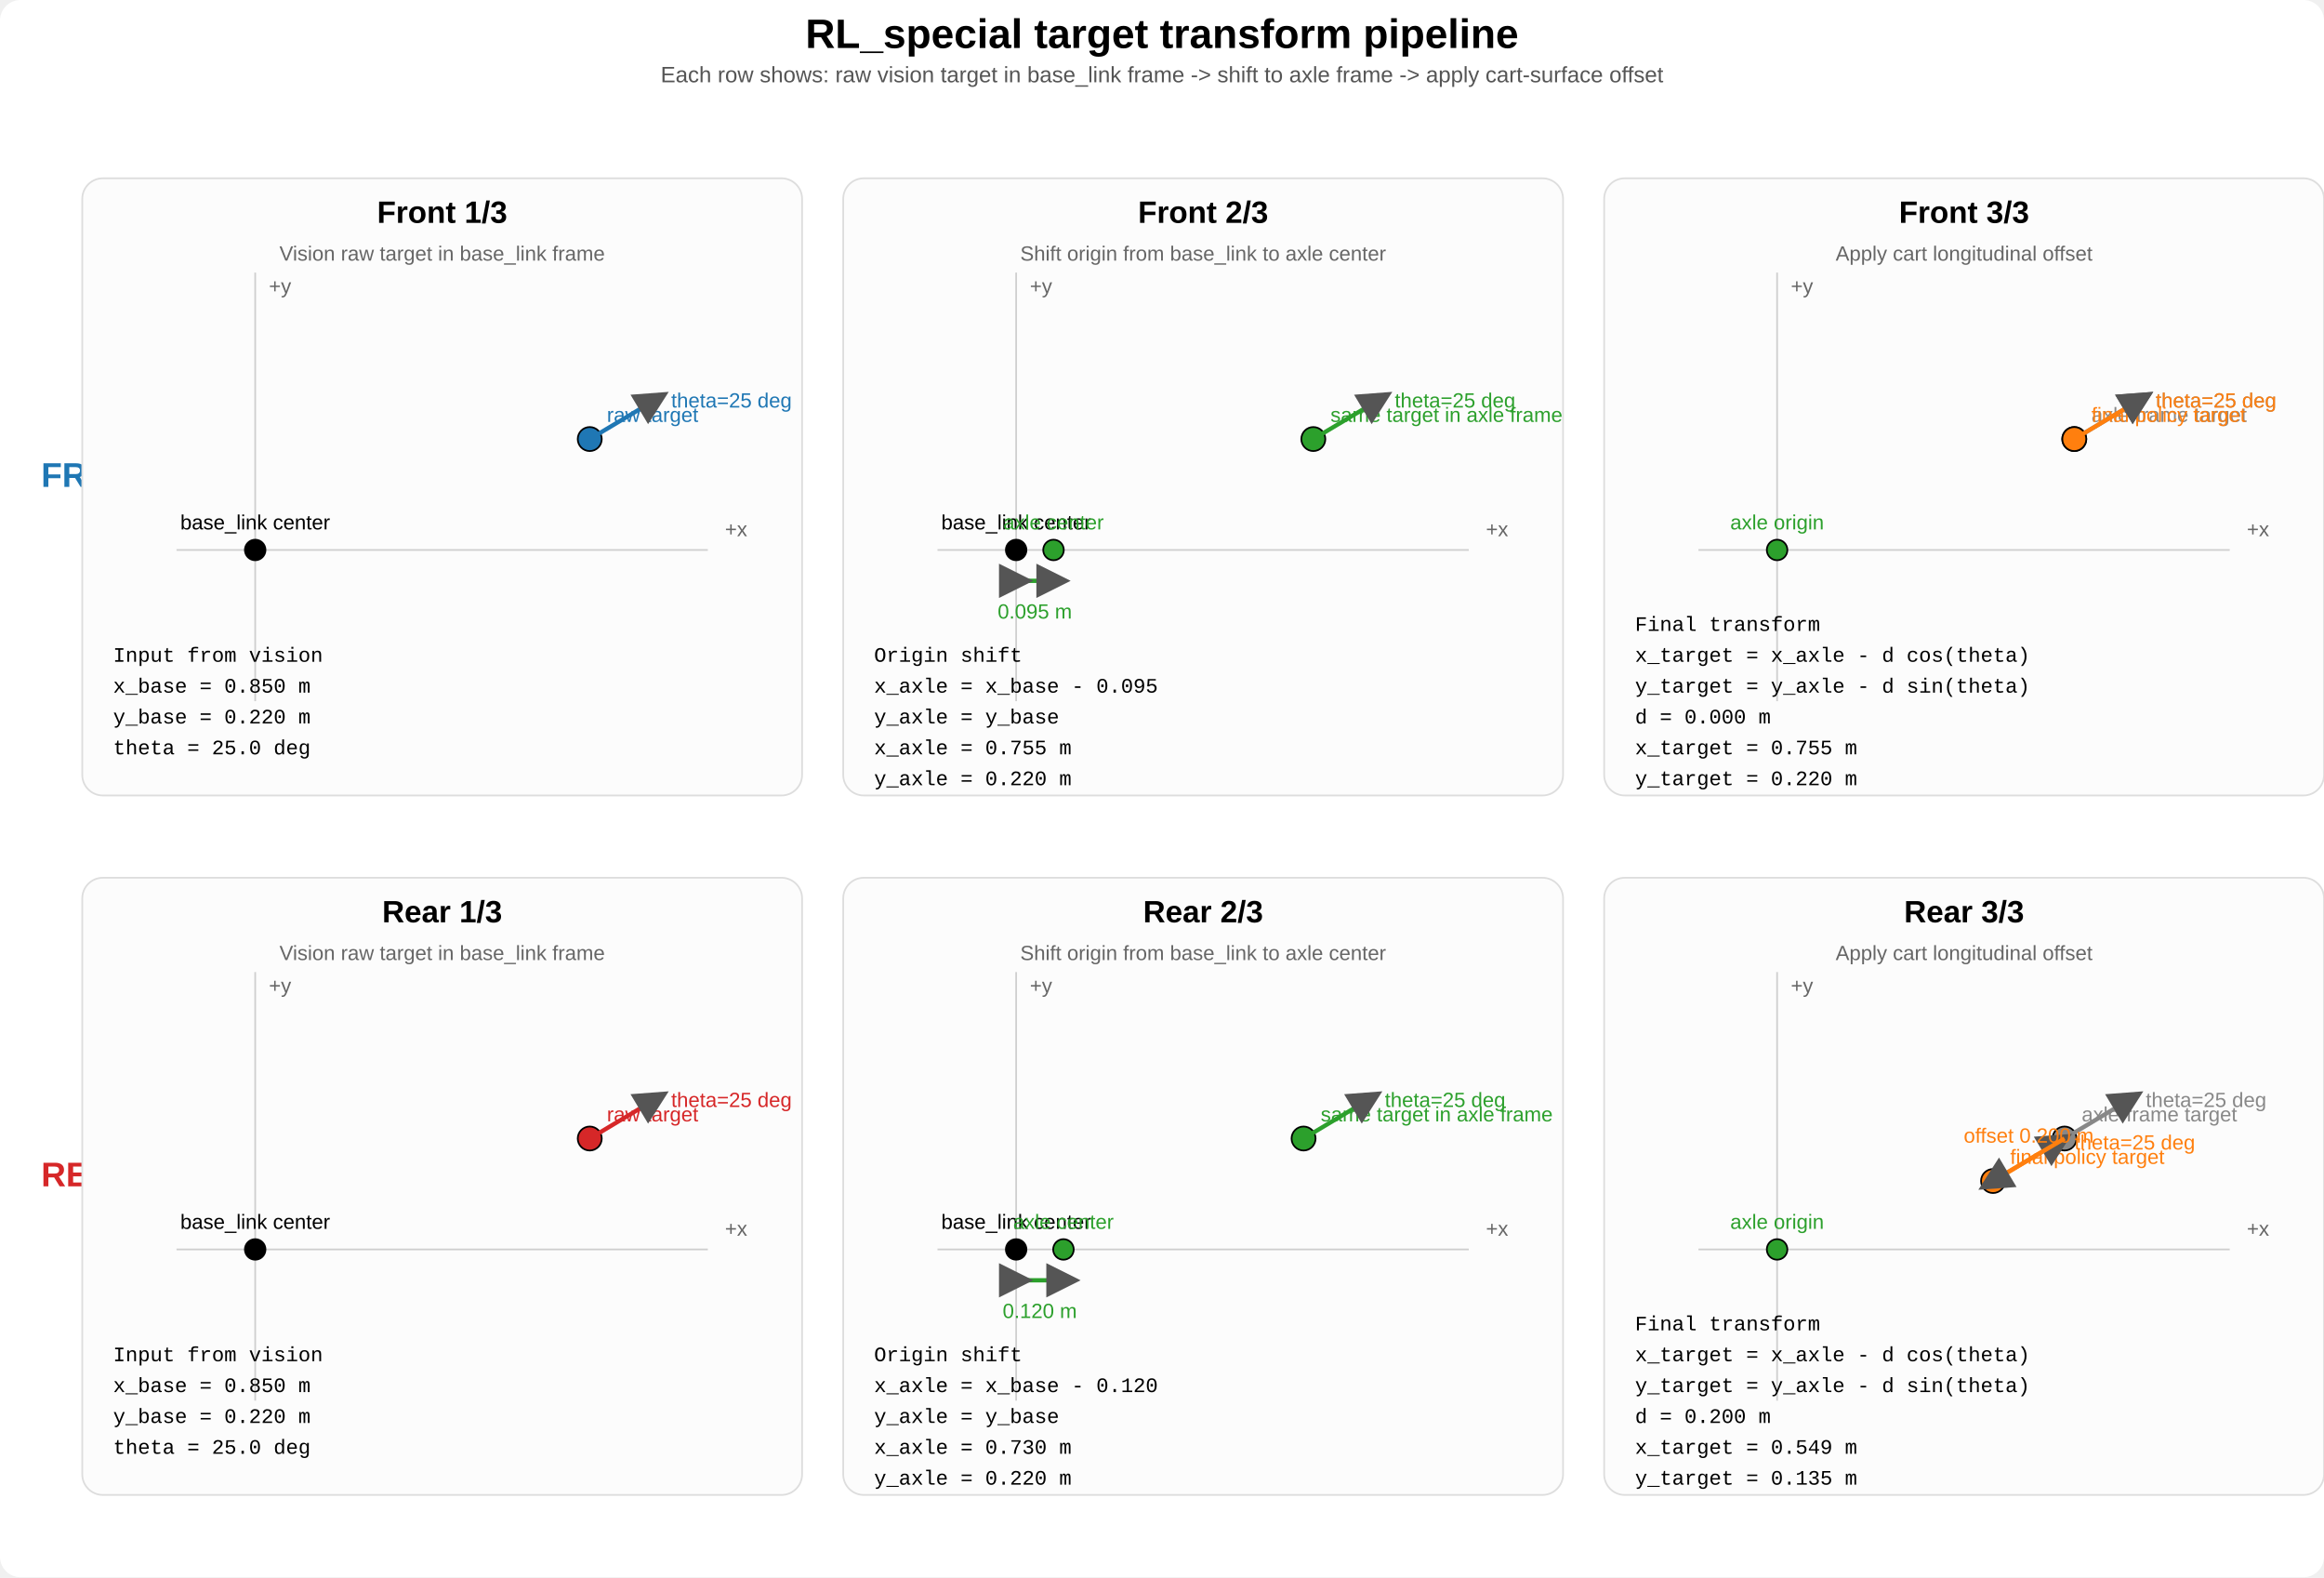
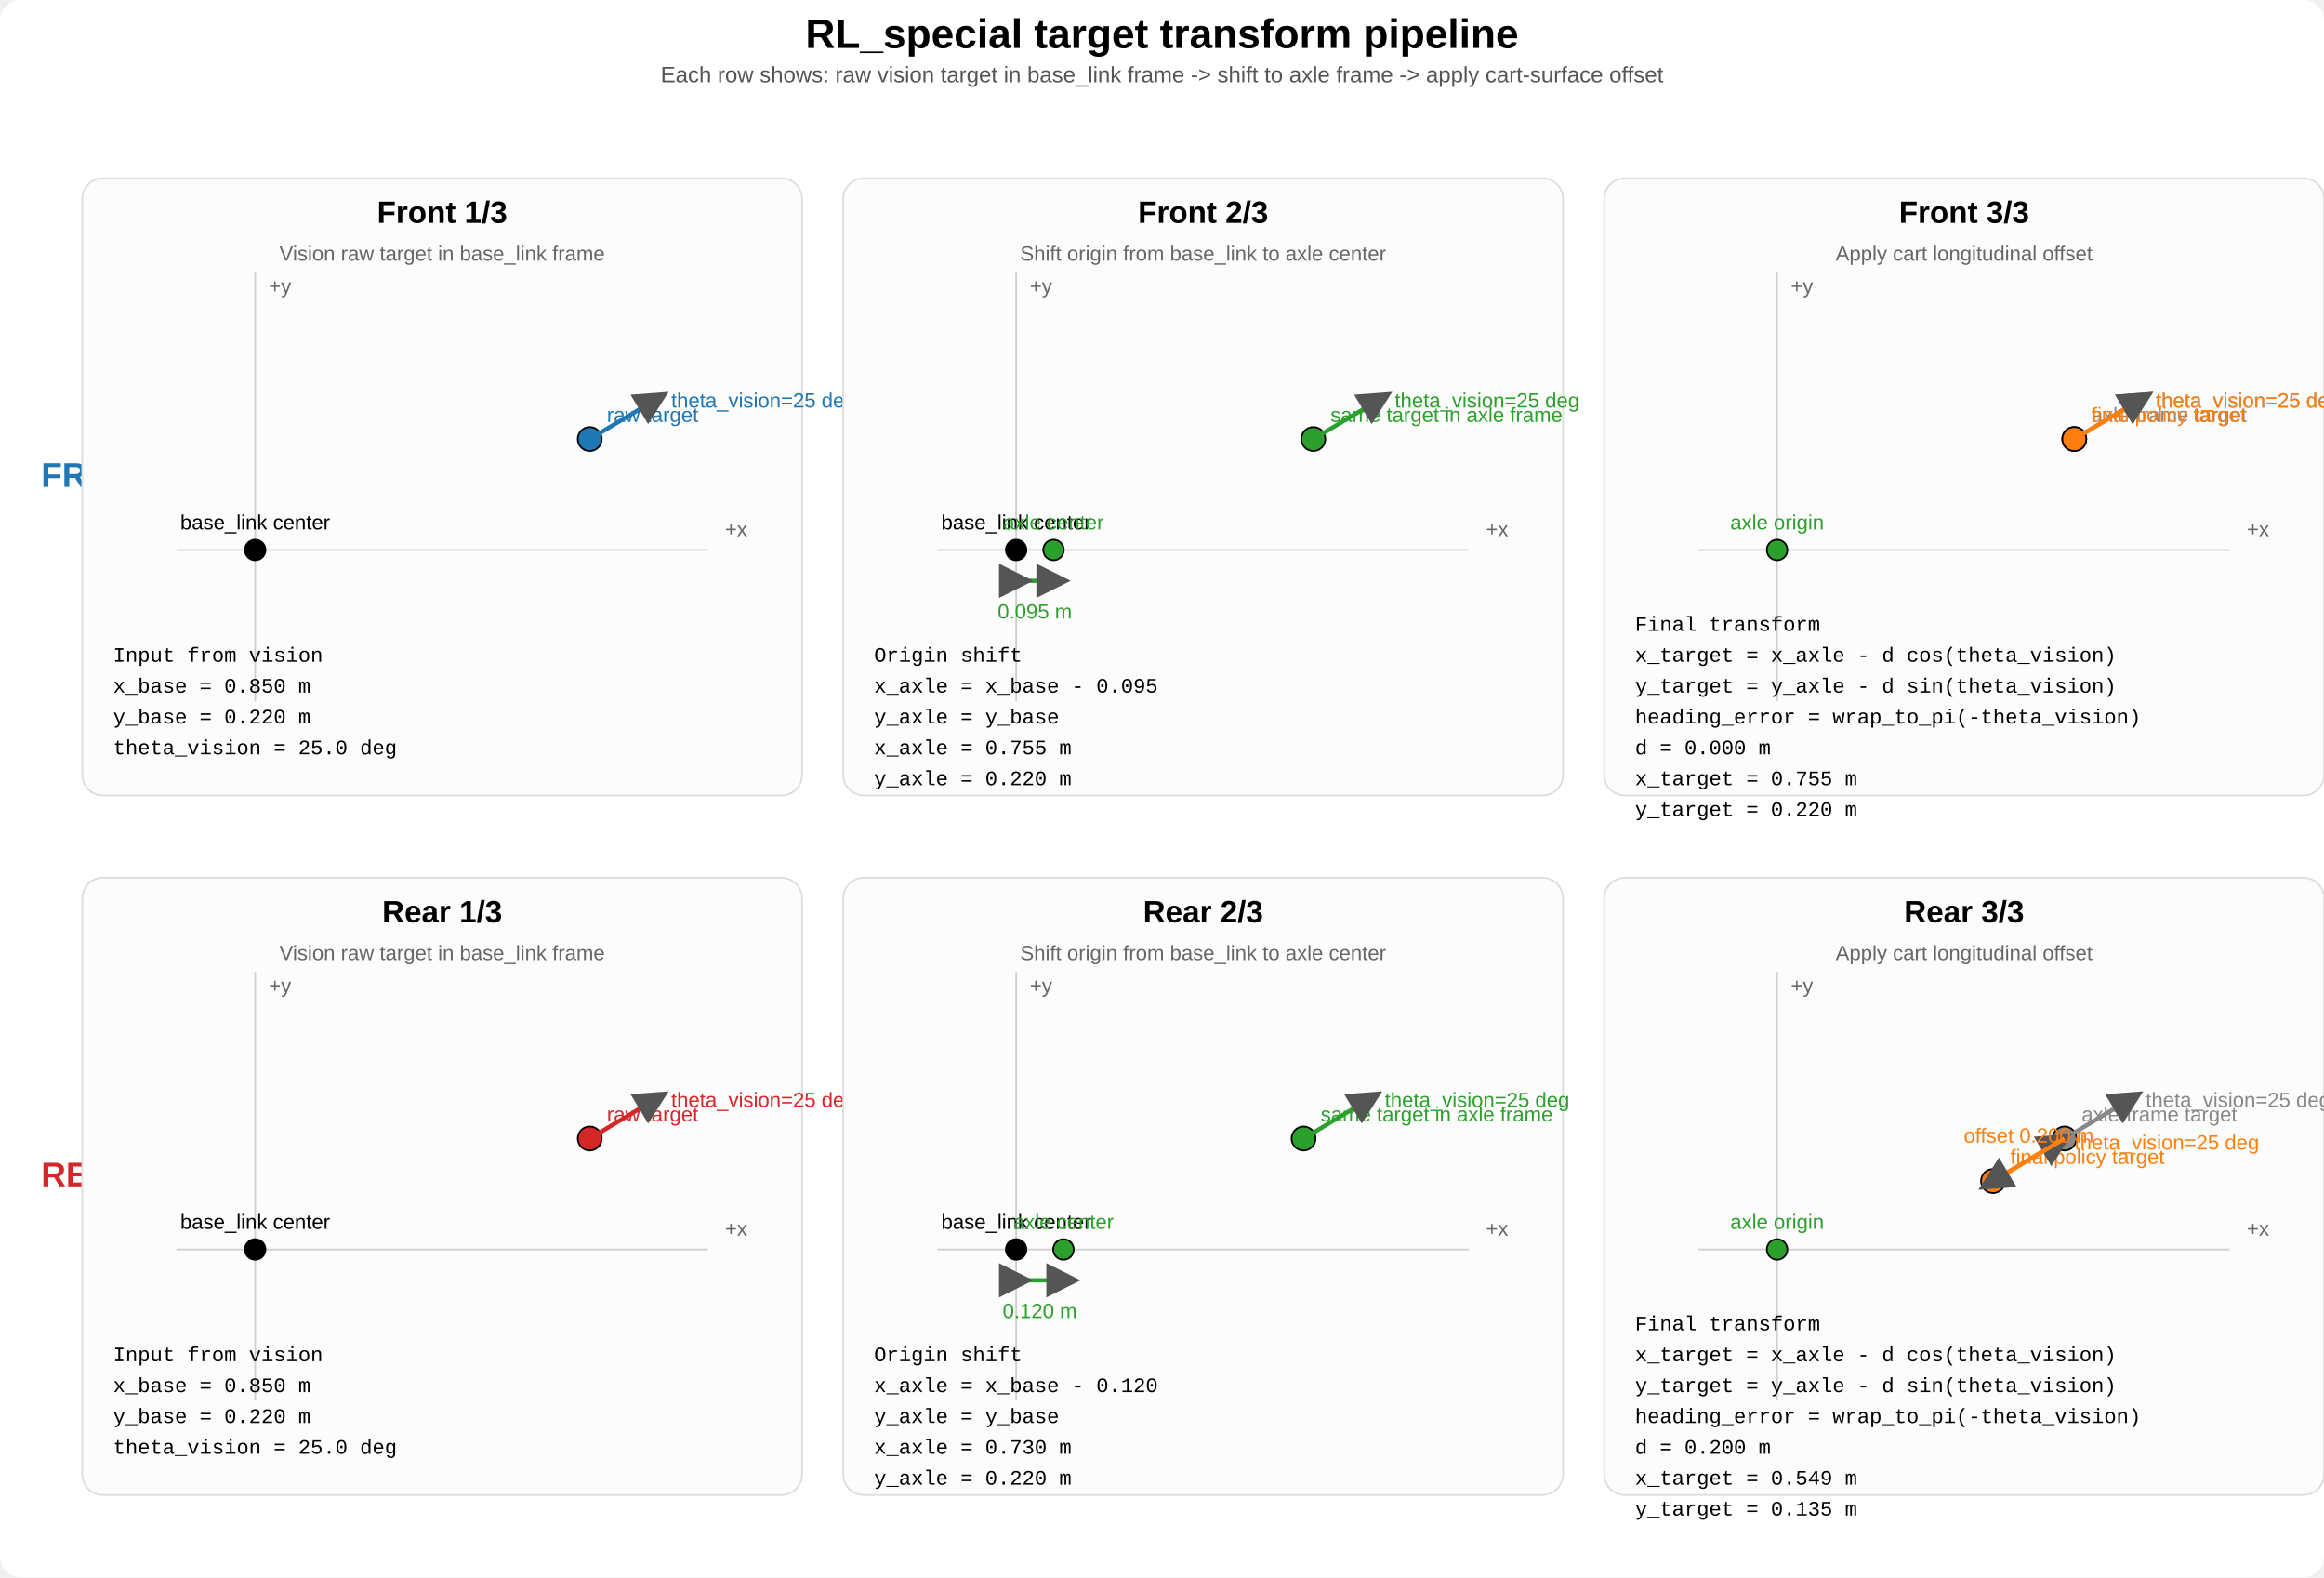
<svg xmlns="http://www.w3.org/2000/svg" width="1356" height="920" viewBox="0 0 1356 920">
  <defs>
    <marker id="arrow" markerWidth="8" markerHeight="8" refX="4" refY="4" orient="auto" markerUnits="strokeWidth">
      <path d="M 0 0 L 8 4 L 0 8 z" fill="#555555" />
    </marker>
  </defs>
  <rect x="0.0" y="0.0" width="1356.0" height="920.0" rx="12" ry="12" fill="#ffffff" stroke="#ffffff" stroke-width="0" />
  <text x="678.0" y="28.0" font-size="24" fill="#000" text-anchor="middle" font-weight="bold" font-family="Arial">RL_special target transform pipeline</text>
  <text x="678.0" y="48.0" font-size="13" fill="#555555" text-anchor="middle" font-weight="normal" font-family="Arial">Each row shows: raw vision target in base_link frame -&gt; shift to axle frame -&gt; apply cart-surface offset</text>
  <text x="24.0" y="284.0" font-size="20" fill="#1f77b4" text-anchor="start" font-weight="bold" font-family="Arial">FRONT</text>
  <rect x="48.0" y="104.0" width="420.0" height="360.0" rx="12" ry="12" fill="#fcfcfc" stroke="#dddddd" stroke-width="1" />
  <text x="258.0" y="130.0" font-size="18" fill="#000" text-anchor="middle" font-weight="bold" font-family="Arial">Front 1/3</text>
  <text x="258.0" y="152.0" font-size="12" fill="#666666" text-anchor="middle" font-weight="normal" font-family="Arial">Vision raw target in base_link frame</text>
  <line x1="103.0" y1="320.8" x2="413.0" y2="320.8" stroke="#cfcfcf" stroke-width="1" fill="none" />
  <line x1="148.9" y1="159.0" x2="148.9" y2="409.0" stroke="#cfcfcf" stroke-width="1" fill="none" />
  <text x="436.0" y="312.8" font-size="12" fill="#666666" text-anchor="end" font-weight="normal" font-family="Arial">+x</text>
  <text x="156.9" y="171.0" font-size="12" fill="#666666" text-anchor="start" font-weight="normal" font-family="Arial">+y</text>
  <circle cx="148.9" cy="320.8" r="6" fill="#000000" stroke="#000" stroke-width="1" />
  <text x="148.9" y="308.8" font-size="12" fill="#000" text-anchor="middle" font-weight="normal" font-family="Arial">base_link center</text>
  <circle cx="344.1" cy="256.1" r="7" fill="#1f77b4" stroke="#000" stroke-width="1" />
  <text x="354.1" y="246.1" font-size="12" fill="#1f77b4" text-anchor="start" font-weight="normal" font-family="Arial">raw target</text>
  <line x1="344.1" y1="256.1" x2="381.6" y2="233.7" stroke="#1f77b4" stroke-width="2.5" fill="none" marker-end="url(#arrow)" />
-   <text x="391.6" y="237.7" font-size="12" fill="#1f77b4" text-anchor="start" font-weight="normal" font-family="Arial">theta=25 deg</text>
+   <text x="391.6" y="237.7" font-size="12" fill="#1f77b4" text-anchor="start" font-weight="normal" font-family="Arial">theta_vision=25 deg</text>
  <text x="66.0" y="386.0" font-size="12" fill="#000" font-family="Courier New" xml:space="preserve">
    <tspan x="66.0" dy="0">Input from vision</tspan>
    <tspan x="66.0" dy="18">x_base = 0.850 m</tspan>
    <tspan x="66.0" dy="18">y_base = 0.220 m</tspan>
-     <tspan x="66.0" dy="18">theta = 25.0 deg</tspan>
+     <tspan x="66.0" dy="18">theta_vision = 25.0 deg</tspan>
  </text>
  <rect x="492.0" y="104.0" width="420.0" height="360.0" rx="12" ry="12" fill="#fcfcfc" stroke="#dddddd" stroke-width="1" />
  <text x="702.0" y="130.0" font-size="18" fill="#000" text-anchor="middle" font-weight="bold" font-family="Arial">Front 2/3</text>
  <text x="702.0" y="152.0" font-size="12" fill="#666666" text-anchor="middle" font-weight="normal" font-family="Arial">Shift origin from base_link to axle center</text>
  <line x1="547.0" y1="320.8" x2="857.0" y2="320.8" stroke="#cfcfcf" stroke-width="1" fill="none" />
  <line x1="592.9" y1="159.0" x2="592.9" y2="409.0" stroke="#cfcfcf" stroke-width="1" fill="none" />
  <text x="880.0" y="312.8" font-size="12" fill="#666666" text-anchor="end" font-weight="normal" font-family="Arial">+x</text>
  <text x="600.9" y="171.0" font-size="12" fill="#666666" text-anchor="start" font-weight="normal" font-family="Arial">+y</text>
  <circle cx="592.9" cy="320.8" r="6" fill="#000000" stroke="#000" stroke-width="1" />
  <text x="592.9" y="308.8" font-size="12" fill="#000" text-anchor="middle" font-weight="normal" font-family="Arial">base_link center</text>
  <circle cx="614.7" cy="320.8" r="6" fill="#2ca02c" stroke="#000" stroke-width="1" />
  <text x="614.7" y="308.8" font-size="12" fill="#2ca02c" text-anchor="middle" font-weight="normal" font-family="Arial">axle center</text>
  <line x1="592.9" y1="338.8" x2="614.7" y2="338.8" stroke="#2ca02c" stroke-width="2.5" fill="none" marker-end="url(#arrow)" marker-start="url(#arrow)" />
  <text x="603.8" y="360.8" font-size="12" fill="#2ca02c" text-anchor="middle" font-weight="normal" font-family="Arial">0.095 m</text>
  <circle cx="766.3" cy="256.1" r="7" fill="#2ca02c" stroke="#000" stroke-width="1" />
  <text x="776.3" y="246.1" font-size="12" fill="#2ca02c" text-anchor="start" font-weight="normal" font-family="Arial">same target in axle frame</text>
  <line x1="766.3" y1="256.1" x2="803.8" y2="233.7" stroke="#2ca02c" stroke-width="2.5" fill="none" marker-end="url(#arrow)" />
-   <text x="813.8" y="237.7" font-size="12" fill="#2ca02c" text-anchor="start" font-weight="normal" font-family="Arial">theta=25 deg</text>
+   <text x="813.8" y="237.7" font-size="12" fill="#2ca02c" text-anchor="start" font-weight="normal" font-family="Arial">theta_vision=25 deg</text>
  <text x="510.0" y="386.0" font-size="12" fill="#000" font-family="Courier New" xml:space="preserve">
    <tspan x="510.0" dy="0">Origin shift</tspan>
    <tspan x="510.0" dy="18">x_axle = x_base - 0.095</tspan>
    <tspan x="510.0" dy="18">y_axle = y_base</tspan>
    <tspan x="510.0" dy="18">x_axle = 0.755 m</tspan>
    <tspan x="510.0" dy="18">y_axle = 0.220 m</tspan>
  </text>
  <rect x="936.0" y="104.0" width="420.0" height="360.0" rx="12" ry="12" fill="#fcfcfc" stroke="#dddddd" stroke-width="1" />
  <text x="1146.0" y="130.0" font-size="18" fill="#000" text-anchor="middle" font-weight="bold" font-family="Arial">Front 3/3</text>
  <text x="1146.0" y="152.0" font-size="12" fill="#666666" text-anchor="middle" font-weight="normal" font-family="Arial">Apply cart longitudinal offset</text>
  <line x1="991.0" y1="320.8" x2="1301.0" y2="320.8" stroke="#cfcfcf" stroke-width="1" fill="none" />
  <line x1="1036.9" y1="159.0" x2="1036.9" y2="409.0" stroke="#cfcfcf" stroke-width="1" fill="none" />
  <text x="1324.0" y="312.8" font-size="12" fill="#666666" text-anchor="end" font-weight="normal" font-family="Arial">+x</text>
  <text x="1044.9" y="171.0" font-size="12" fill="#666666" text-anchor="start" font-weight="normal" font-family="Arial">+y</text>
  <circle cx="1036.9" cy="320.8" r="6" fill="#2ca02c" stroke="#000" stroke-width="1" />
  <text x="1036.9" y="308.8" font-size="12" fill="#2ca02c" text-anchor="middle" font-weight="normal" font-family="Arial">axle origin</text>
  <circle cx="1210.3" cy="256.1" r="7" fill="#888888" stroke="#000" stroke-width="1" />
  <text x="1220.3" y="246.1" font-size="12" fill="#888888" text-anchor="start" font-weight="normal" font-family="Arial">axle-frame target</text>
  <line x1="1210.3" y1="256.1" x2="1247.8" y2="233.7" stroke="#888888" stroke-width="2.5" fill="none" marker-end="url(#arrow)" />
-   <text x="1257.8" y="237.7" font-size="12" fill="#888888" text-anchor="start" font-weight="normal" font-family="Arial">theta=25 deg</text>
+   <text x="1257.8" y="237.7" font-size="12" fill="#888888" text-anchor="start" font-weight="normal" font-family="Arial">theta_vision=25 deg</text>
  <circle cx="1210.3" cy="256.1" r="7" fill="#ff7f0e" stroke="#000" stroke-width="1" />
  <text x="1220.3" y="246.1" font-size="12" fill="#ff7f0e" text-anchor="start" font-weight="normal" font-family="Arial">final policy target</text>
  <line x1="1210.3" y1="256.1" x2="1247.8" y2="233.7" stroke="#ff7f0e" stroke-width="2.5" fill="none" marker-end="url(#arrow)" />
-   <text x="1257.8" y="237.7" font-size="12" fill="#ff7f0e" text-anchor="start" font-weight="normal" font-family="Arial">theta=25 deg</text>
+   <text x="1257.8" y="237.7" font-size="12" fill="#ff7f0e" text-anchor="start" font-weight="normal" font-family="Arial">theta_vision=25 deg</text>
  <text x="954.0" y="368.0" font-size="12" fill="#000" font-family="Courier New" xml:space="preserve">
    <tspan x="954.0" dy="0">Final transform</tspan>
-     <tspan x="954.0" dy="18">x_target = x_axle - d cos(theta)</tspan>
-     <tspan x="954.0" dy="18">y_target = y_axle - d sin(theta)</tspan>
+     <tspan x="954.0" dy="18">x_target = x_axle - d cos(theta_vision)</tspan>
+     <tspan x="954.0" dy="18">y_target = y_axle - d sin(theta_vision)</tspan>
+     <tspan x="954.0" dy="18">heading_error = wrap_to_pi(-theta_vision)</tspan>
    <tspan x="954.0" dy="18">d = 0.000 m</tspan>
    <tspan x="954.0" dy="18">x_target = 0.755 m</tspan>
    <tspan x="954.0" dy="18">y_target = 0.220 m</tspan>
  </text>
  <text x="24.0" y="692.0" font-size="20" fill="#d62728" text-anchor="start" font-weight="bold" font-family="Arial">REAR</text>
  <rect x="48.0" y="512.0" width="420.0" height="360.0" rx="12" ry="12" fill="#fcfcfc" stroke="#dddddd" stroke-width="1" />
  <text x="258.0" y="538.0" font-size="18" fill="#000" text-anchor="middle" font-weight="bold" font-family="Arial">Rear 1/3</text>
  <text x="258.0" y="560.0" font-size="12" fill="#666666" text-anchor="middle" font-weight="normal" font-family="Arial">Vision raw target in base_link frame</text>
  <line x1="103.0" y1="728.8" x2="413.0" y2="728.8" stroke="#cfcfcf" stroke-width="1" fill="none" />
  <line x1="148.9" y1="567.0" x2="148.9" y2="817.0" stroke="#cfcfcf" stroke-width="1" fill="none" />
  <text x="436.0" y="720.8" font-size="12" fill="#666666" text-anchor="end" font-weight="normal" font-family="Arial">+x</text>
  <text x="156.9" y="579.0" font-size="12" fill="#666666" text-anchor="start" font-weight="normal" font-family="Arial">+y</text>
  <circle cx="148.9" cy="728.8" r="6" fill="#000000" stroke="#000" stroke-width="1" />
  <text x="148.9" y="716.8" font-size="12" fill="#000" text-anchor="middle" font-weight="normal" font-family="Arial">base_link center</text>
  <circle cx="344.1" cy="664.1" r="7" fill="#d62728" stroke="#000" stroke-width="1" />
  <text x="354.1" y="654.1" font-size="12" fill="#d62728" text-anchor="start" font-weight="normal" font-family="Arial">raw target</text>
  <line x1="344.1" y1="664.1" x2="381.6" y2="641.7" stroke="#d62728" stroke-width="2.5" fill="none" marker-end="url(#arrow)" />
-   <text x="391.6" y="645.7" font-size="12" fill="#d62728" text-anchor="start" font-weight="normal" font-family="Arial">theta=25 deg</text>
+   <text x="391.6" y="645.7" font-size="12" fill="#d62728" text-anchor="start" font-weight="normal" font-family="Arial">theta_vision=25 deg</text>
  <text x="66.0" y="794.0" font-size="12" fill="#000" font-family="Courier New" xml:space="preserve">
    <tspan x="66.0" dy="0">Input from vision</tspan>
    <tspan x="66.0" dy="18">x_base = 0.850 m</tspan>
    <tspan x="66.0" dy="18">y_base = 0.220 m</tspan>
-     <tspan x="66.0" dy="18">theta = 25.0 deg</tspan>
+     <tspan x="66.0" dy="18">theta_vision = 25.0 deg</tspan>
  </text>
  <rect x="492.0" y="512.0" width="420.0" height="360.0" rx="12" ry="12" fill="#fcfcfc" stroke="#dddddd" stroke-width="1" />
  <text x="702.0" y="538.0" font-size="18" fill="#000" text-anchor="middle" font-weight="bold" font-family="Arial">Rear 2/3</text>
  <text x="702.0" y="560.0" font-size="12" fill="#666666" text-anchor="middle" font-weight="normal" font-family="Arial">Shift origin from base_link to axle center</text>
  <line x1="547.0" y1="728.8" x2="857.0" y2="728.8" stroke="#cfcfcf" stroke-width="1" fill="none" />
  <line x1="592.9" y1="567.0" x2="592.9" y2="817.0" stroke="#cfcfcf" stroke-width="1" fill="none" />
  <text x="880.0" y="720.8" font-size="12" fill="#666666" text-anchor="end" font-weight="normal" font-family="Arial">+x</text>
  <text x="600.9" y="579.0" font-size="12" fill="#666666" text-anchor="start" font-weight="normal" font-family="Arial">+y</text>
  <circle cx="592.9" cy="728.8" r="6" fill="#000000" stroke="#000" stroke-width="1" />
  <text x="592.9" y="716.8" font-size="12" fill="#000" text-anchor="middle" font-weight="normal" font-family="Arial">base_link center</text>
  <circle cx="620.5" cy="728.8" r="6" fill="#2ca02c" stroke="#000" stroke-width="1" />
  <text x="620.5" y="716.8" font-size="12" fill="#2ca02c" text-anchor="middle" font-weight="normal" font-family="Arial">axle center</text>
  <line x1="592.9" y1="746.8" x2="620.5" y2="746.8" stroke="#2ca02c" stroke-width="2.5" fill="none" marker-end="url(#arrow)" marker-start="url(#arrow)" />
  <text x="606.7" y="768.8" font-size="12" fill="#2ca02c" text-anchor="middle" font-weight="normal" font-family="Arial">0.120 m</text>
  <circle cx="760.6" cy="664.1" r="7" fill="#2ca02c" stroke="#000" stroke-width="1" />
  <text x="770.6" y="654.1" font-size="12" fill="#2ca02c" text-anchor="start" font-weight="normal" font-family="Arial">same target in axle frame</text>
  <line x1="760.6" y1="664.1" x2="798.0" y2="641.7" stroke="#2ca02c" stroke-width="2.5" fill="none" marker-end="url(#arrow)" />
-   <text x="808.0" y="645.7" font-size="12" fill="#2ca02c" text-anchor="start" font-weight="normal" font-family="Arial">theta=25 deg</text>
+   <text x="808.0" y="645.7" font-size="12" fill="#2ca02c" text-anchor="start" font-weight="normal" font-family="Arial">theta_vision=25 deg</text>
  <text x="510.0" y="794.0" font-size="12" fill="#000" font-family="Courier New" xml:space="preserve">
    <tspan x="510.0" dy="0">Origin shift</tspan>
    <tspan x="510.0" dy="18">x_axle = x_base - 0.120</tspan>
    <tspan x="510.0" dy="18">y_axle = y_base</tspan>
    <tspan x="510.0" dy="18">x_axle = 0.730 m</tspan>
    <tspan x="510.0" dy="18">y_axle = 0.220 m</tspan>
  </text>
  <rect x="936.0" y="512.0" width="420.0" height="360.0" rx="12" ry="12" fill="#fcfcfc" stroke="#dddddd" stroke-width="1" />
  <text x="1146.0" y="538.0" font-size="18" fill="#000" text-anchor="middle" font-weight="bold" font-family="Arial">Rear 3/3</text>
  <text x="1146.0" y="560.0" font-size="12" fill="#666666" text-anchor="middle" font-weight="normal" font-family="Arial">Apply cart longitudinal offset</text>
  <line x1="991.0" y1="728.8" x2="1301.0" y2="728.8" stroke="#cfcfcf" stroke-width="1" fill="none" />
  <line x1="1036.9" y1="567.0" x2="1036.9" y2="817.0" stroke="#cfcfcf" stroke-width="1" fill="none" />
  <text x="1324.0" y="720.8" font-size="12" fill="#666666" text-anchor="end" font-weight="normal" font-family="Arial">+x</text>
  <text x="1044.9" y="579.0" font-size="12" fill="#666666" text-anchor="start" font-weight="normal" font-family="Arial">+y</text>
  <circle cx="1036.9" cy="728.8" r="6" fill="#2ca02c" stroke="#000" stroke-width="1" />
  <text x="1036.9" y="716.8" font-size="12" fill="#2ca02c" text-anchor="middle" font-weight="normal" font-family="Arial">axle origin</text>
  <circle cx="1204.6" cy="664.1" r="7" fill="#888888" stroke="#000" stroke-width="1" />
  <text x="1214.6" y="654.1" font-size="12" fill="#888888" text-anchor="start" font-weight="normal" font-family="Arial">axle-frame target</text>
  <line x1="1204.6" y1="664.1" x2="1242.0" y2="641.7" stroke="#888888" stroke-width="2.5" fill="none" marker-end="url(#arrow)" />
-   <text x="1252.0" y="645.7" font-size="12" fill="#888888" text-anchor="start" font-weight="normal" font-family="Arial">theta=25 deg</text>
+   <text x="1252.0" y="645.7" font-size="12" fill="#888888" text-anchor="start" font-weight="normal" font-family="Arial">theta_vision=25 deg</text>
  <circle cx="1162.9" cy="688.9" r="7" fill="#ff7f0e" stroke="#000" stroke-width="1" />
  <text x="1172.9" y="678.9" font-size="12" fill="#ff7f0e" text-anchor="start" font-weight="normal" font-family="Arial">final policy target</text>
  <line x1="1162.9" y1="688.9" x2="1200.4" y2="666.5" stroke="#ff7f0e" stroke-width="2.5" fill="none" marker-end="url(#arrow)" />
-   <text x="1210.4" y="670.5" font-size="12" fill="#ff7f0e" text-anchor="start" font-weight="normal" font-family="Arial">theta=25 deg</text>
+   <text x="1210.4" y="670.5" font-size="12" fill="#ff7f0e" text-anchor="start" font-weight="normal" font-family="Arial">theta_vision=25 deg</text>
  <line x1="1204.6" y1="664.1" x2="1162.9" y2="688.9" stroke="#ff7f0e" stroke-width="2.5" fill="none" marker-end="url(#arrow)" />
  <text x="1183.7" y="666.5" font-size="12" fill="#ff7f0e" text-anchor="middle" font-weight="normal" font-family="Arial">offset 0.200 m</text>
  <text x="954.0" y="776.0" font-size="12" fill="#000" font-family="Courier New" xml:space="preserve">
    <tspan x="954.0" dy="0">Final transform</tspan>
-     <tspan x="954.0" dy="18">x_target = x_axle - d cos(theta)</tspan>
-     <tspan x="954.0" dy="18">y_target = y_axle - d sin(theta)</tspan>
+     <tspan x="954.0" dy="18">x_target = x_axle - d cos(theta_vision)</tspan>
+     <tspan x="954.0" dy="18">y_target = y_axle - d sin(theta_vision)</tspan>
+     <tspan x="954.0" dy="18">heading_error = wrap_to_pi(-theta_vision)</tspan>
    <tspan x="954.0" dy="18">d = 0.200 m</tspan>
    <tspan x="954.0" dy="18">x_target = 0.549 m</tspan>
    <tspan x="954.0" dy="18">y_target = 0.135 m</tspan>
  </text>
</svg>
